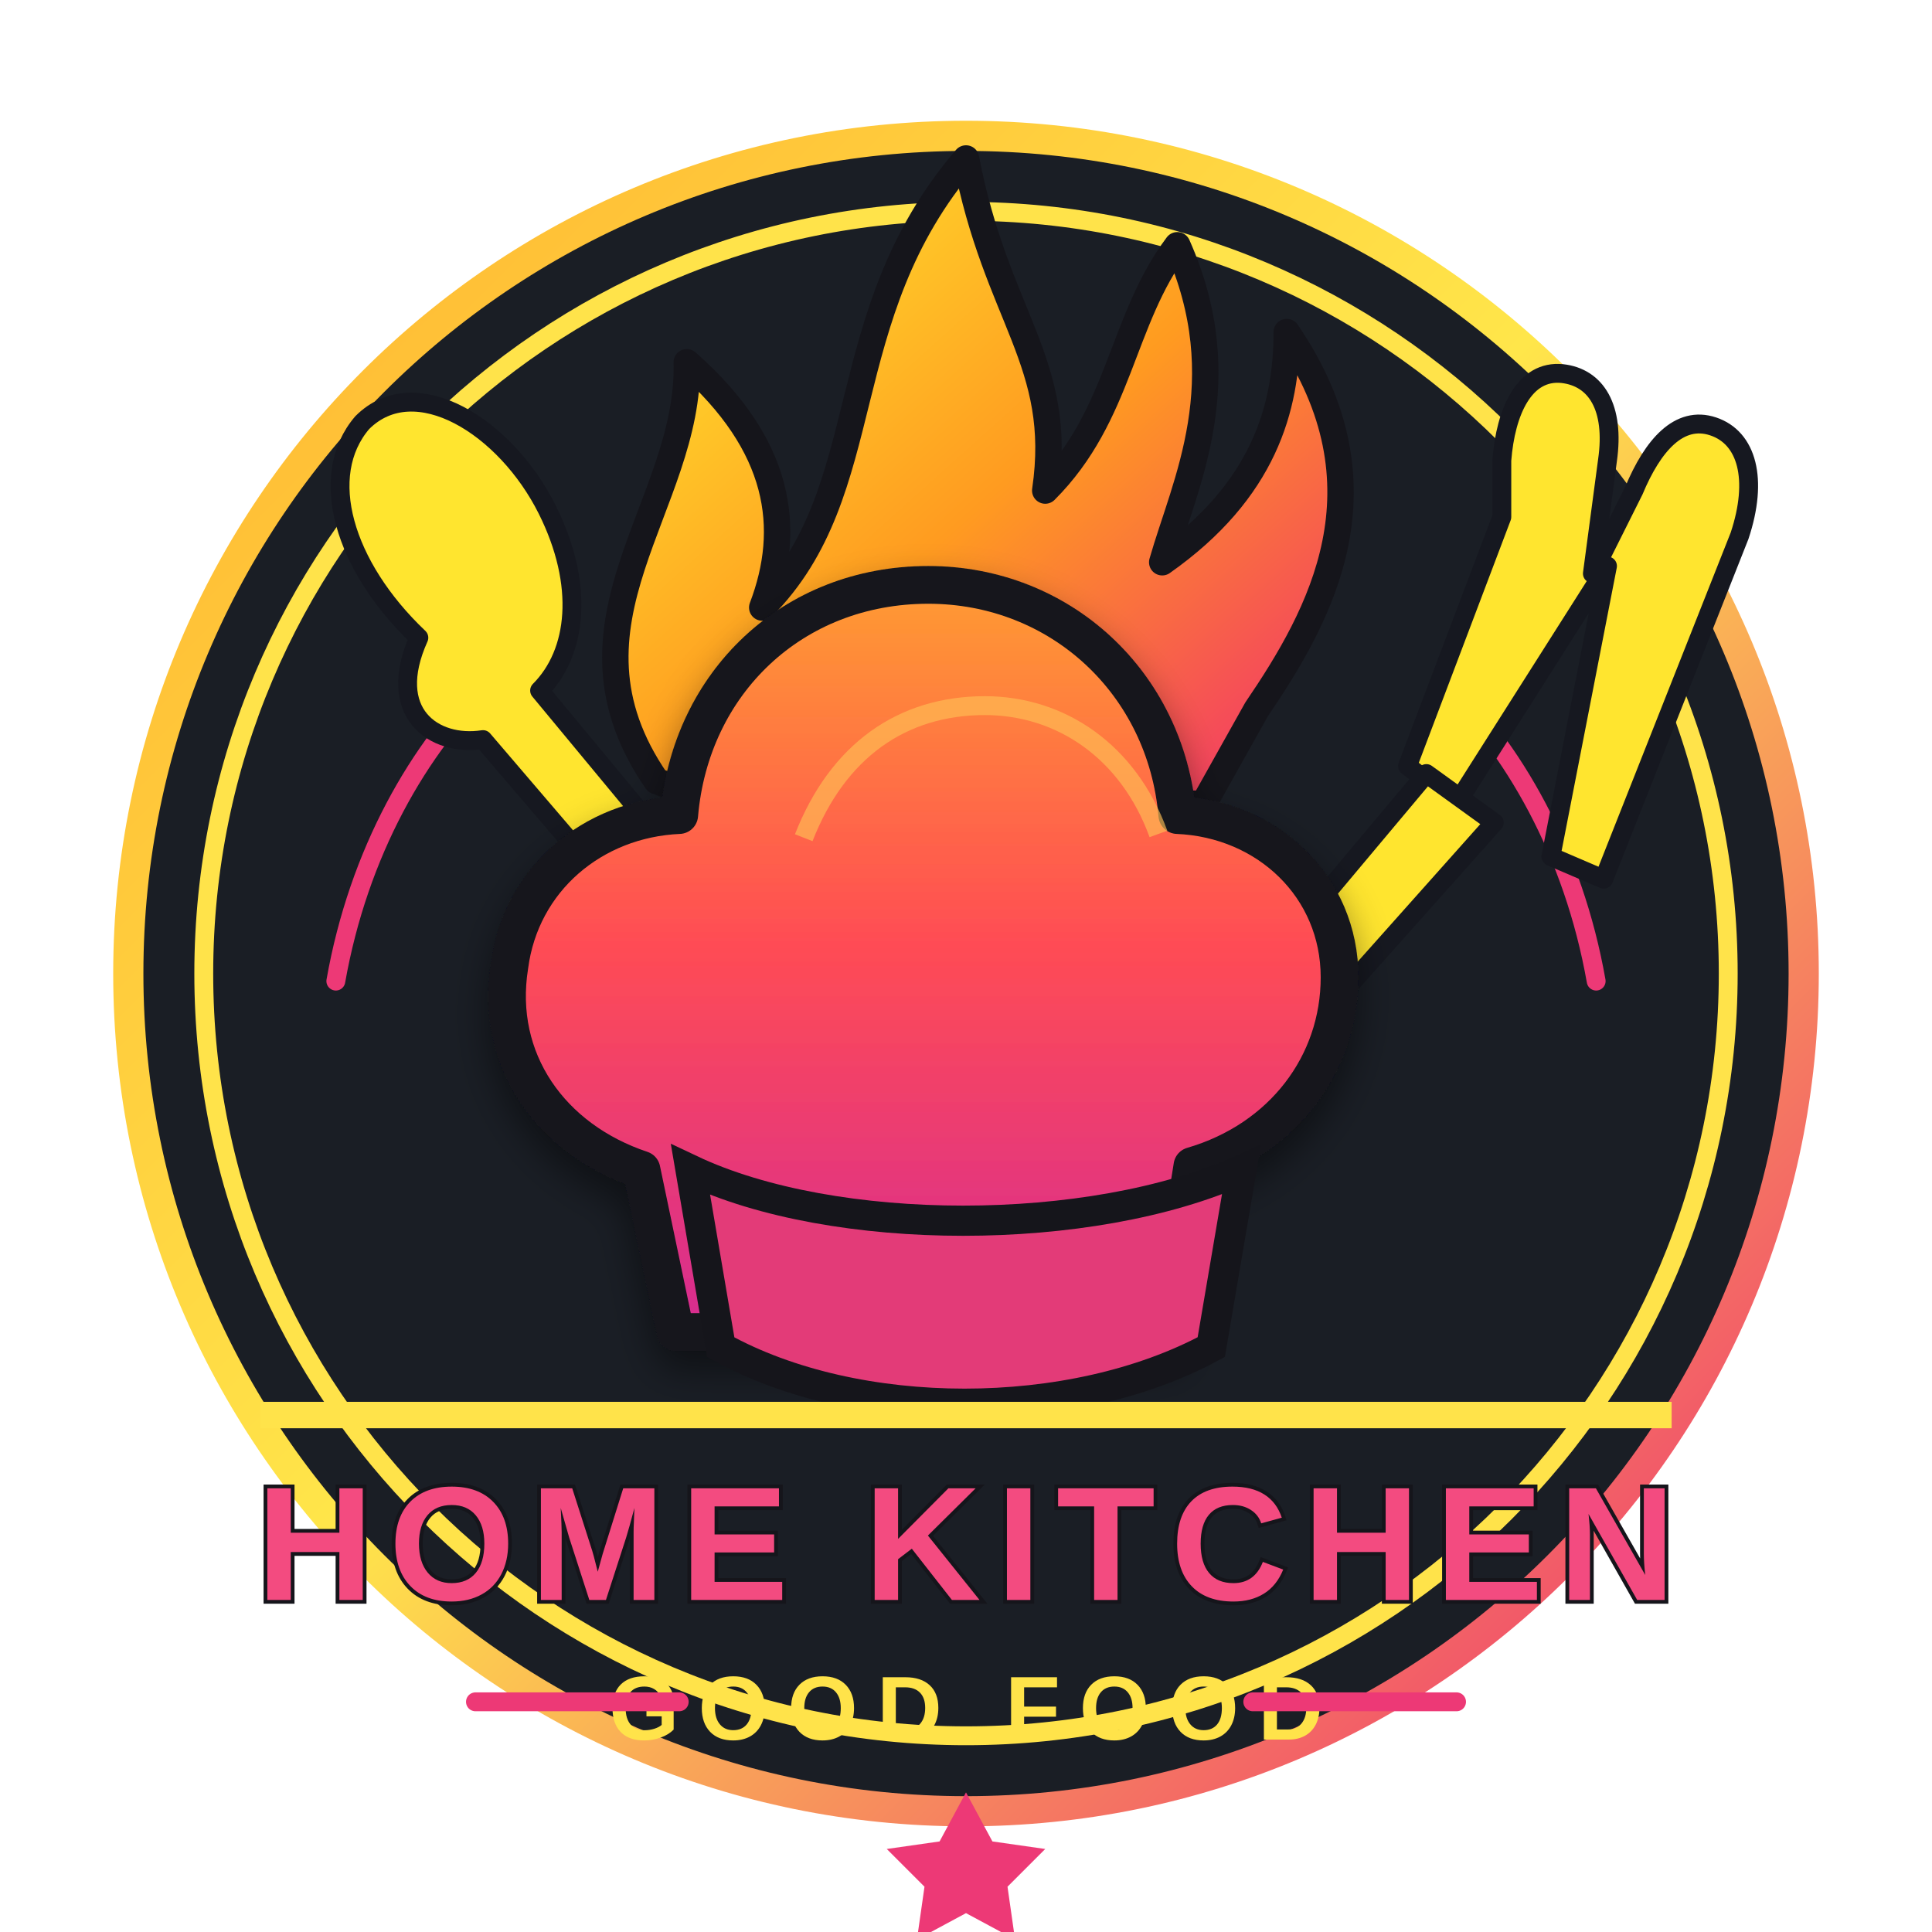
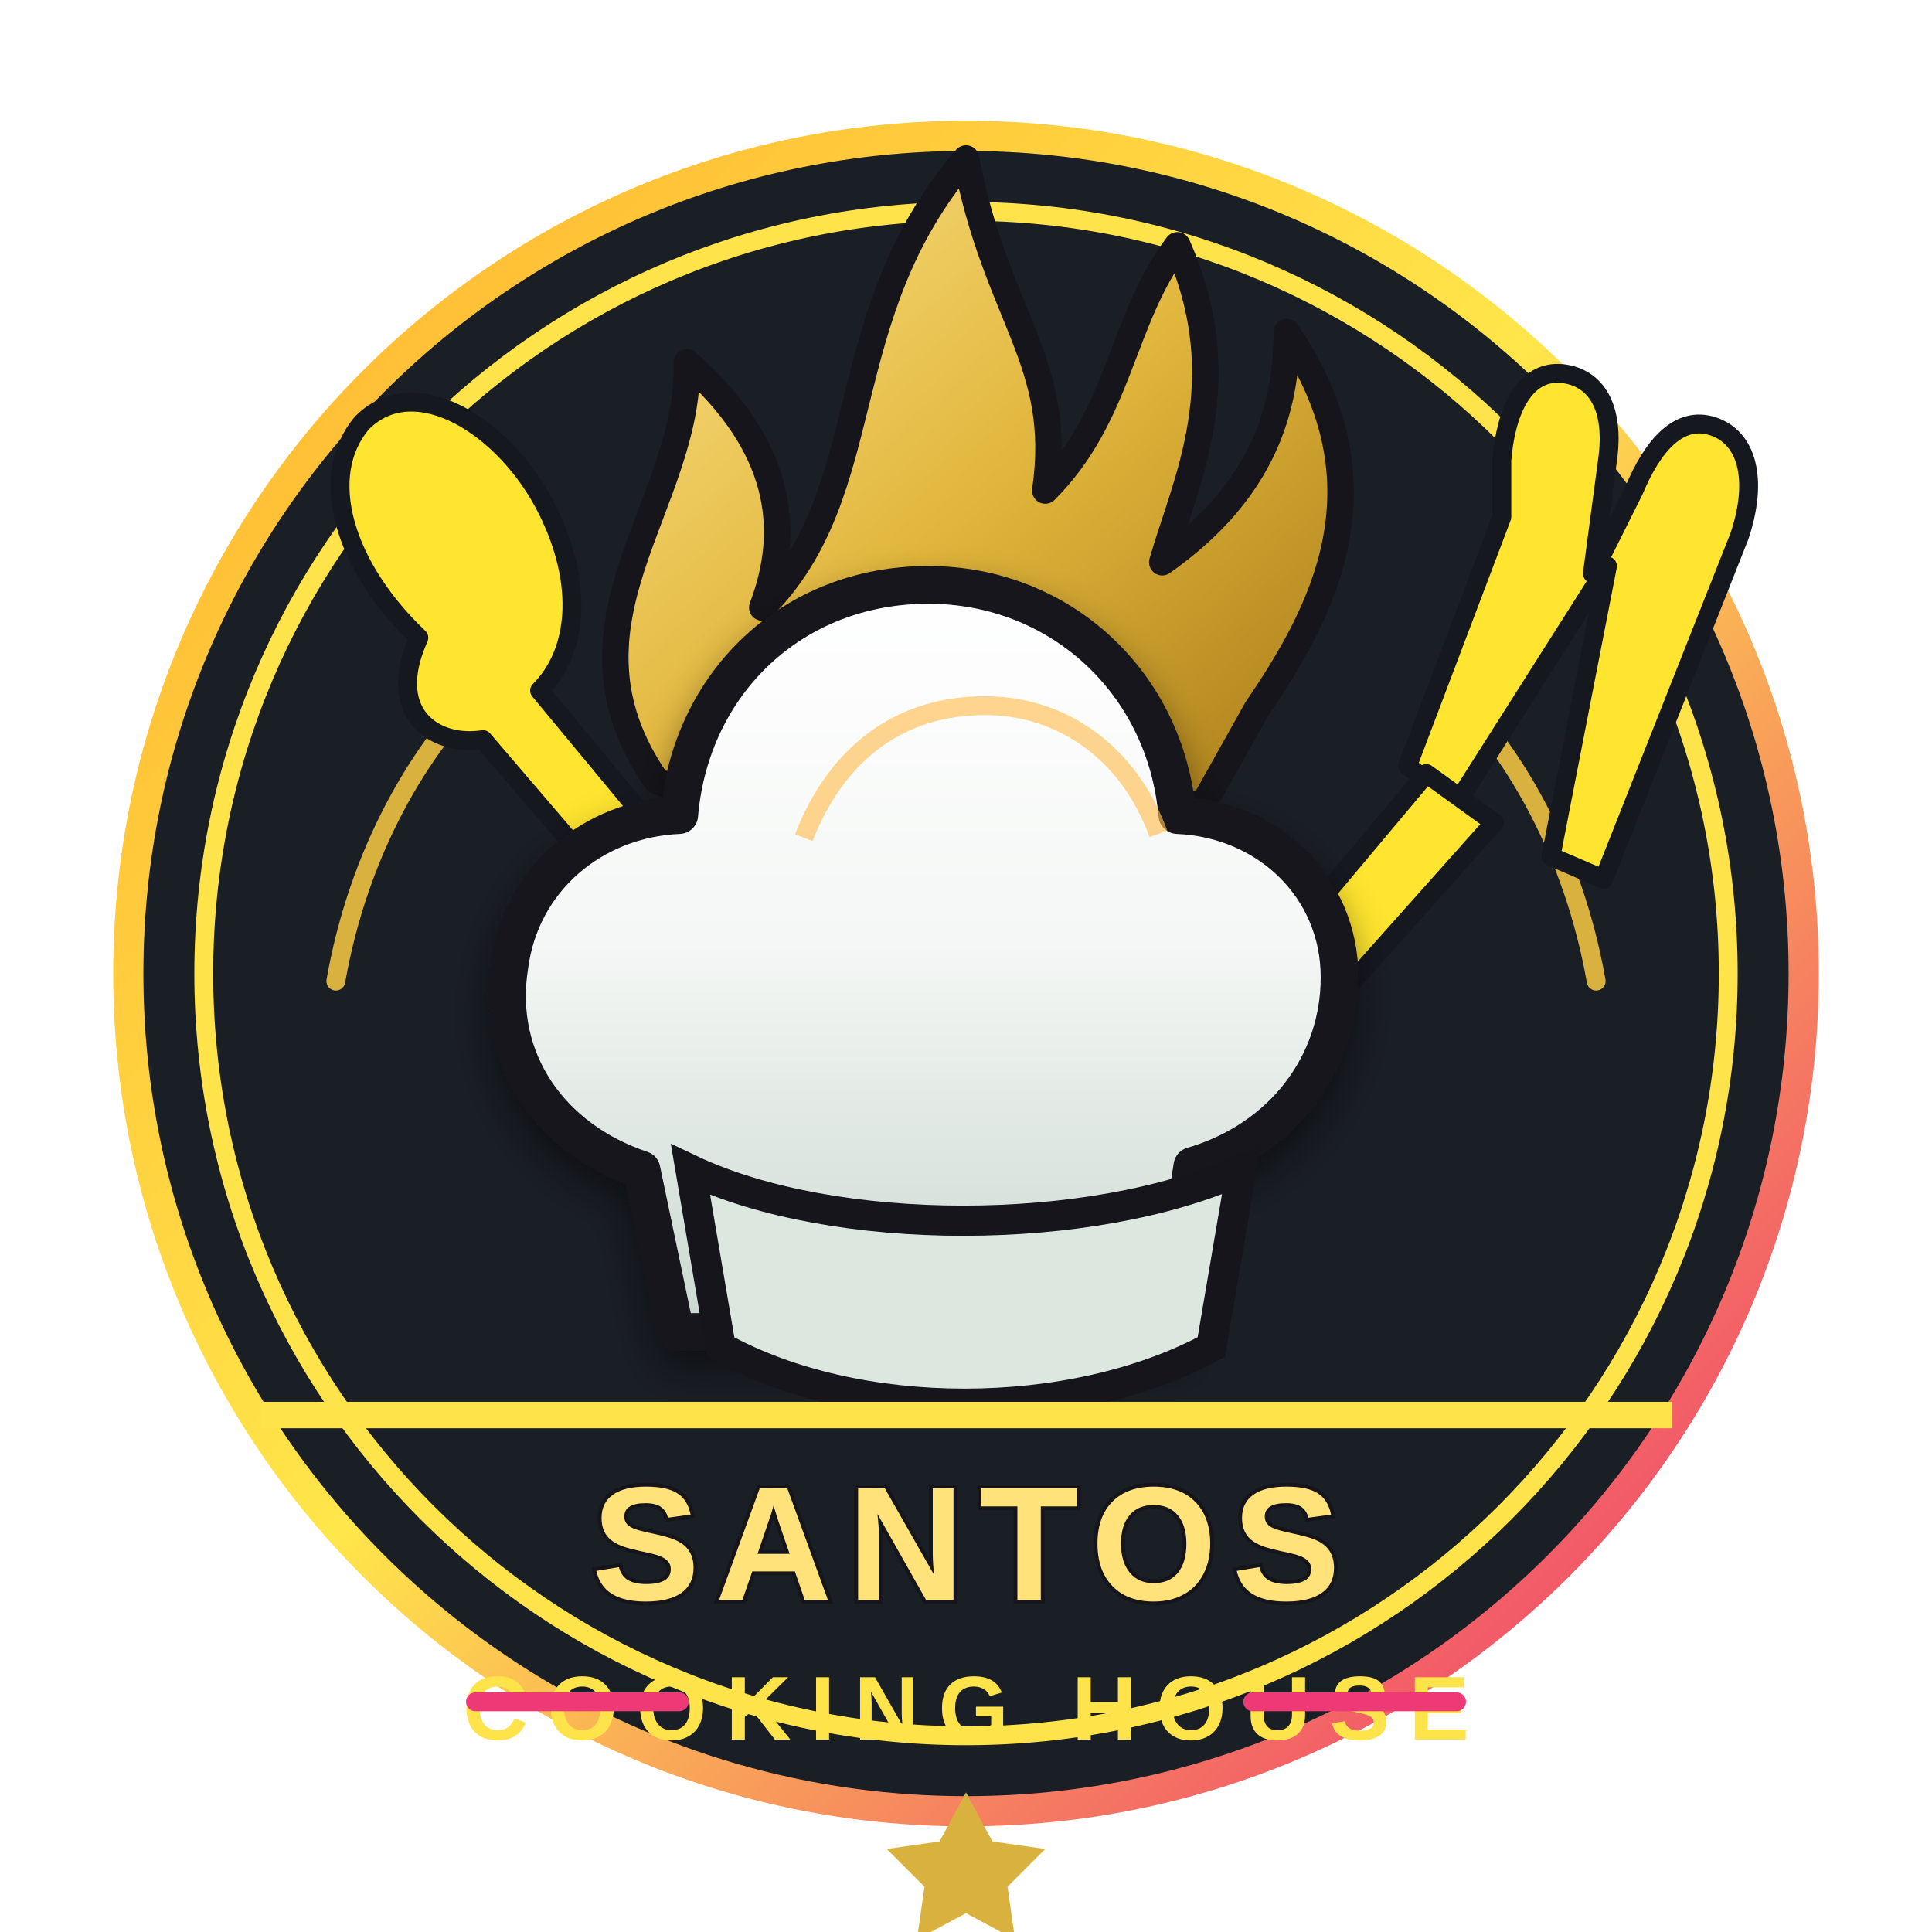
<svg xmlns="http://www.w3.org/2000/svg" width="512" height="512" viewBox="0 0 512 512" role="img" aria-labelledby="title desc">
  <defs>
    <linearGradient id="ring" x1="0" y1="0" x2="1" y2="1">
      <stop stop-color="#ffb02e" />
      <stop offset=".48" stop-color="#ffe64a" />
      <stop offset="1" stop-color="#ed2474" />
    </linearGradient>
    <linearGradient id="hat" x1="0" y1="0" x2="0" y2="1">
-       <stop stop-color="#ff9b32" />
-       <stop offset=".48" stop-color="#ff4c54" />
-       <stop offset="1" stop-color="#d72b91" />
+       <stop stop-color="#ffffff" />
+       <stop offset=".48" stop-color="#f4f7f5" />
+       <stop offset="1" stop-color="#cbd8d0" />
    </linearGradient>
    <linearGradient id="fire" x1="0" y1="0" x2="1" y2="1">
-       <stop stop-color="#fff02f" />
-       <stop offset=".52" stop-color="#ff9b20" />
-       <stop offset="1" stop-color="#f12b70" />
+       <stop stop-color="#ffe58a" />
+       <stop offset=".52" stop-color="#e0b53b" />
+       <stop offset="1" stop-color="#a77b18" />
    </linearGradient>
    <filter id="shadow" x="-30%" y="-30%" width="160%" height="160%">
      <feGaussianBlur in="SourceAlpha" stdDeviation="5" />
      <feOffset dy="5" />
      <feComponentTransfer>
        <feFuncA type="linear" slope=".45" />
      </feComponentTransfer>
      <feMerge>
        <feMergeNode />
        <feMergeNode in="SourceGraphic" />
      </feMerge>
    </filter>
  </defs>
  <circle cx="256" cy="258" r="222" fill="#11151d" fill-opacity=".96" stroke="url(#ring)" stroke-width="8" />
  <circle cx="256" cy="258" r="202" fill="none" stroke="#ffe34a" stroke-width="5" />
-   <path d="M89 260C95 226 111 198 130 180M423 260c-6-34-22-62-41-80" fill="none" stroke="#ed3976" stroke-width="5" stroke-linecap="round" />
+   <path d="M89 260C95 226 111 198 130 180M423 260c-6-34-22-62-41-80" fill="none" stroke="#d8b13e" stroke-width="5" stroke-linecap="round" />
  <path d="M174 207c-29-42 9-73 8-111 25 22 28 44 20 65 31-31 18-77 54-119 8 42 26 54 21 88 20-20 20-45 35-65 16 36 2 63-4 84 27-19 33-41 33-61 28 41 9 75-8 100l-14 25H190z" fill="url(#fire)" stroke="#15151b" stroke-width="7" stroke-linejoin="round" />
  <g fill="#ffe52f" stroke="#161820" stroke-width="5" stroke-linejoin="round">
    <path d="M111 169c-20-19-27-43-15-57 14-14 38 1 49 23 10 20 8 38-2 48l87 105-13 12-89-104c-13 2-26-7-17-27z" />
    <path d="M398 137l-25 66 13 10 40-63-15 77 14 6 36-91c5-15 2-26-7-29-9-3-16 5-21 17l-11 22 4-30c2-14-3-22-12-23-10-1-15 10-16 23z" />
    <path d="M378 205l-78 93 14 12 82-92z" />
  </g>
  <path d="M170 310c-24-8-39-29-35-54 3-23 22-39 45-40 3-35 30-61 66-61 35 0 63 26 66 61 24 1 43 19 43 43 0 23-15 43-39 50l-7 44H179z" fill="url(#hat)" stroke="#15151b" stroke-width="10" stroke-linejoin="round" filter="url(#shadow)" />
-   <path d="M183 310c38 18 106 18 146 0l-8 47c-37 20-94 20-130 0z" fill="#e33b78" stroke="#15151b" stroke-width="8" />
+   <path d="M183 310c38 18 106 18 146 0l-8 47c-37 20-94 20-130 0z" fill="#dce7df" stroke="#15151b" stroke-width="8" />
  <path d="M213 222c9-23 26-35 48-35 20 0 38 12 46 34" fill="none" stroke="#ffbf55" stroke-width="5" opacity=".65" />
  <path d="M69 375H443" stroke="#ffe34a" stroke-width="7" />
-   <text x="256" y="424" text-anchor="middle" font-family="Arial,Helvetica,sans-serif" font-size="43" font-weight="900" letter-spacing="4" fill="#f34b80" stroke="#15151b" stroke-width="2" paint-order="stroke">HOME KITCHEN</text>
-   <text x="256" y="461" text-anchor="middle" font-family="Arial,Helvetica,sans-serif" font-size="24" font-weight="900" letter-spacing="5" fill="#ffe34a">GOOD FOOD</text>
+   <text x="256" y="424" text-anchor="middle" font-family="Arial,Helvetica,sans-serif" font-size="43" font-weight="900" letter-spacing="4" fill="#ffe27a" stroke="#15151b" stroke-width="2" paint-order="stroke">SANTOS</text>
+   <text x="256" y="461" text-anchor="middle" font-family="Arial,Helvetica,sans-serif" font-size="24" font-weight="900" letter-spacing="5" fill="#ffe34a">COOKING HOUSE</text>
  <path d="M126 451h54m152 0h54" stroke="#ed3976" stroke-width="5" stroke-linecap="round" />
-   <path d="M256 475l7 13 14 2-10 10 2 14-13-7-13 7 2-14-10-10 14-2z" fill="#ed3976" />
+   <path d="M256 475l7 13 14 2-10 10 2 14-13-7-13 7 2-14-10-10 14-2z" fill="#d8b13e" />
</svg>
